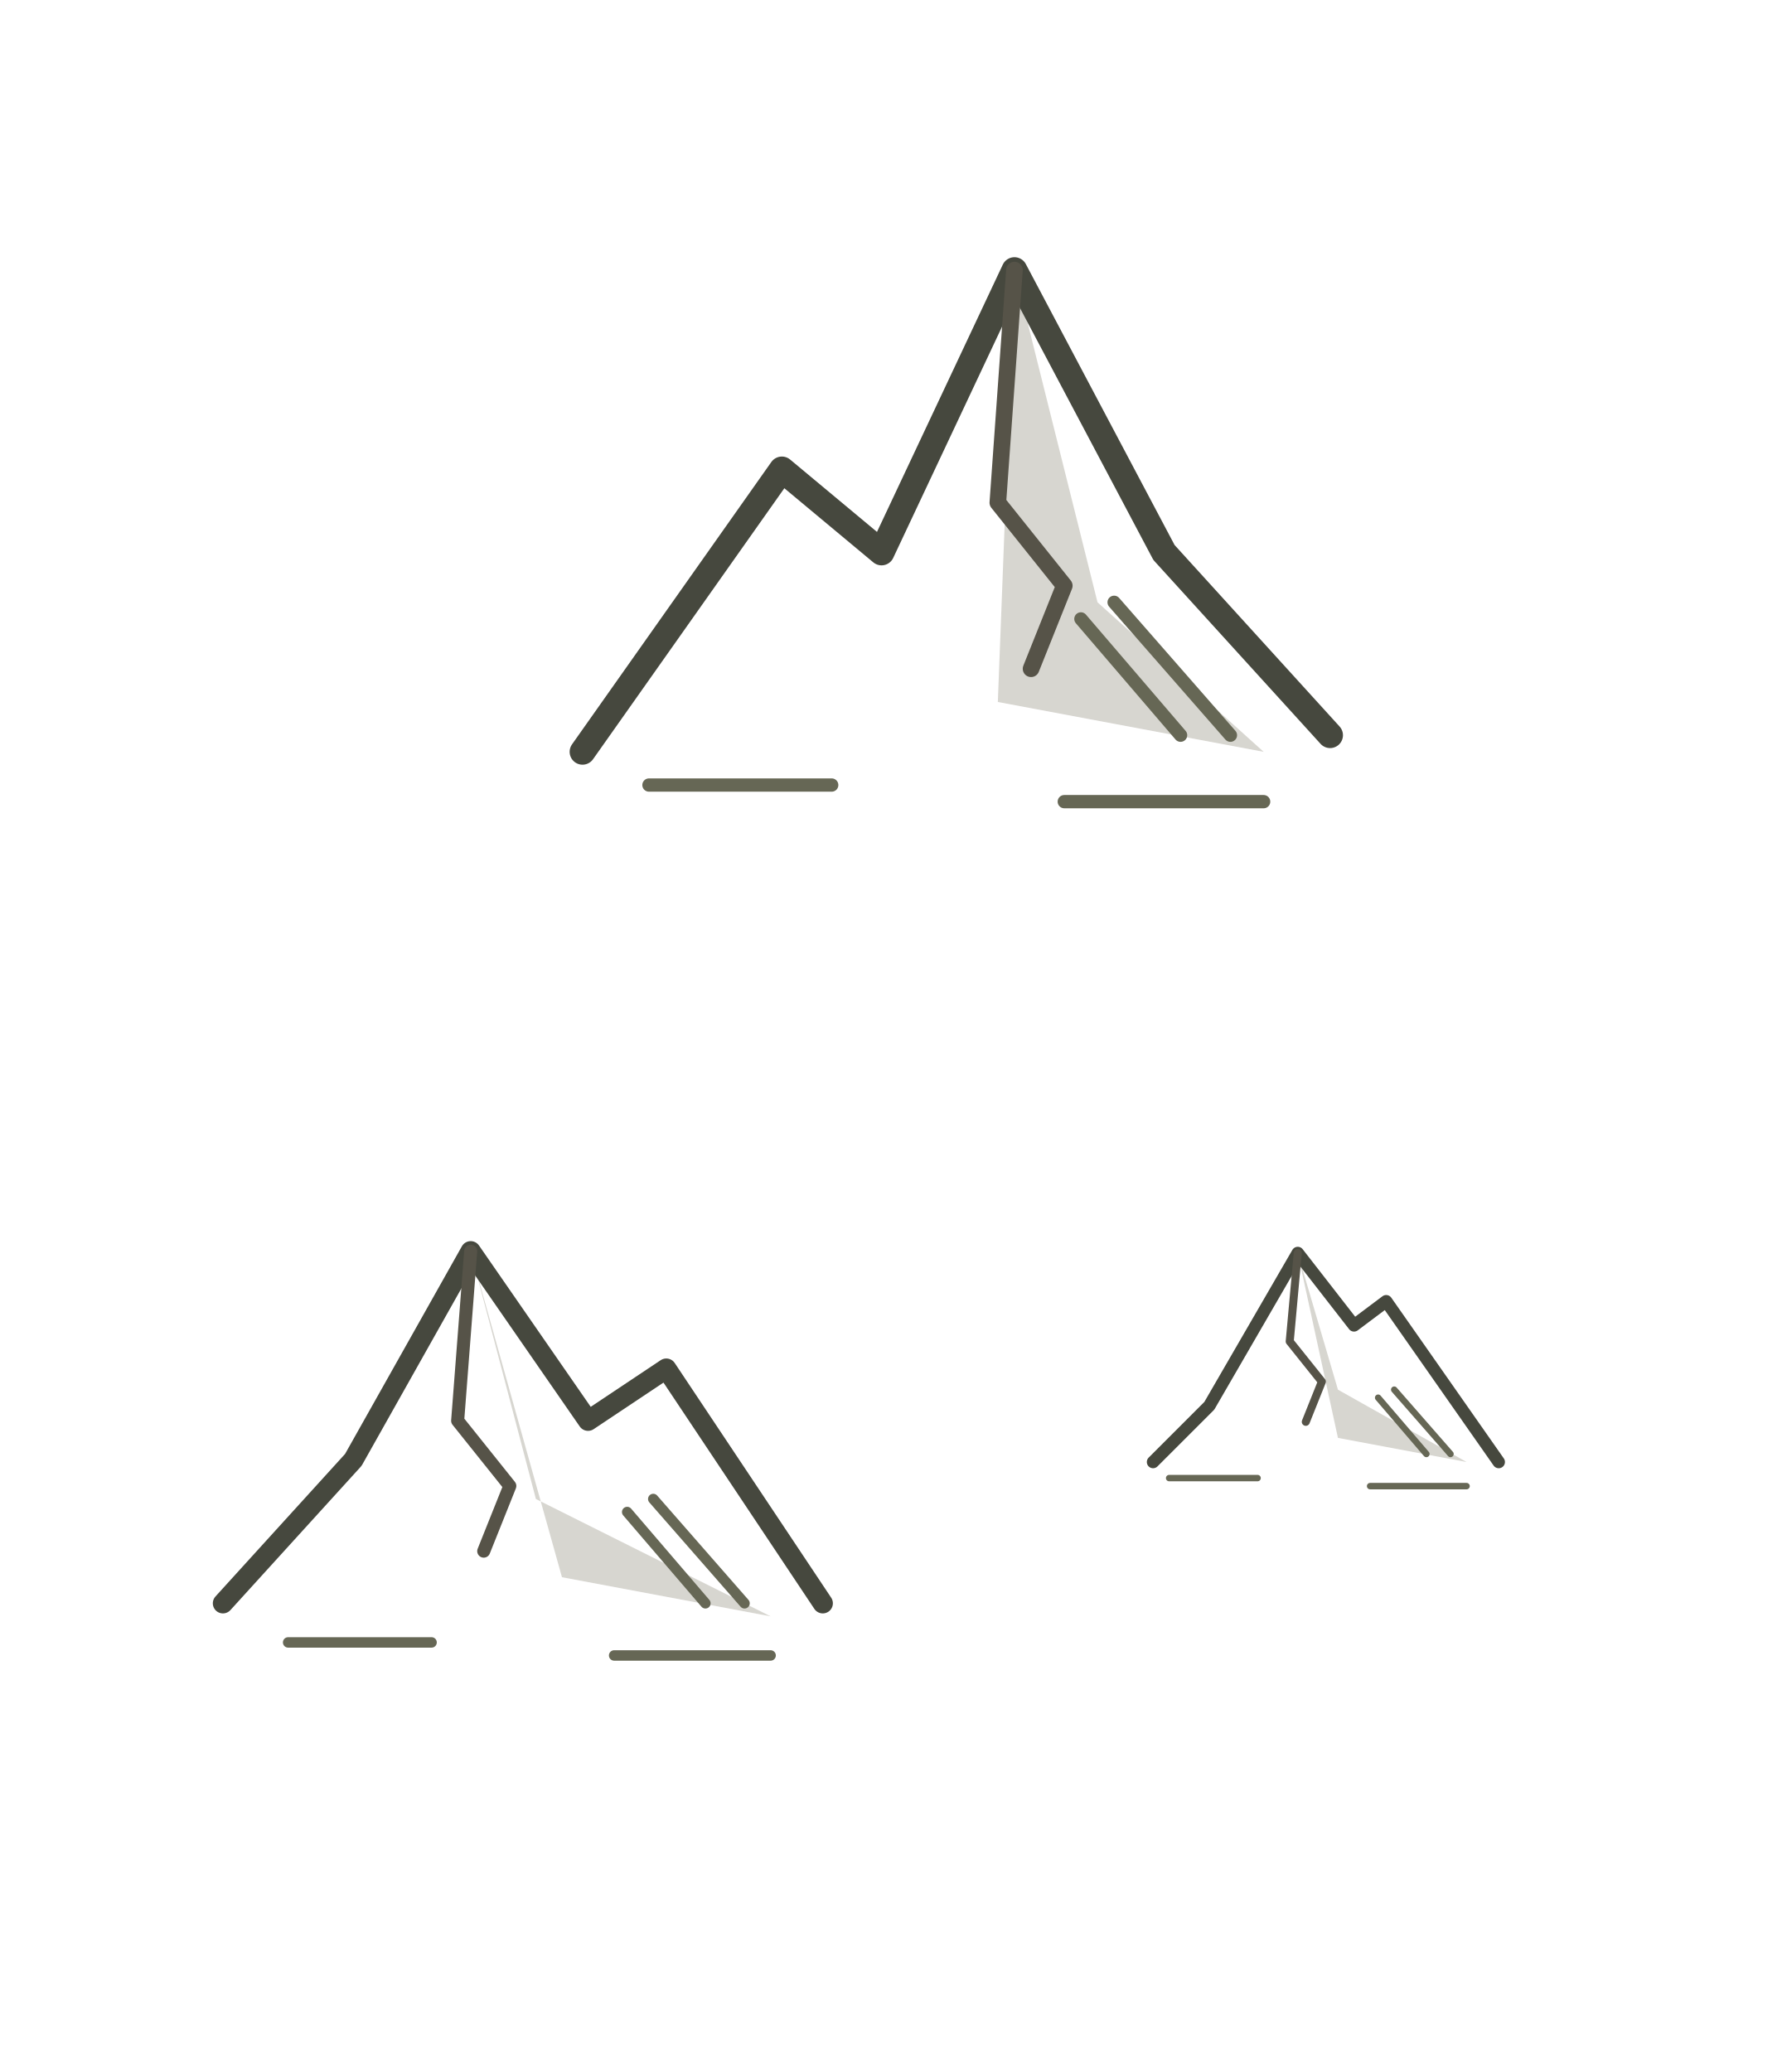
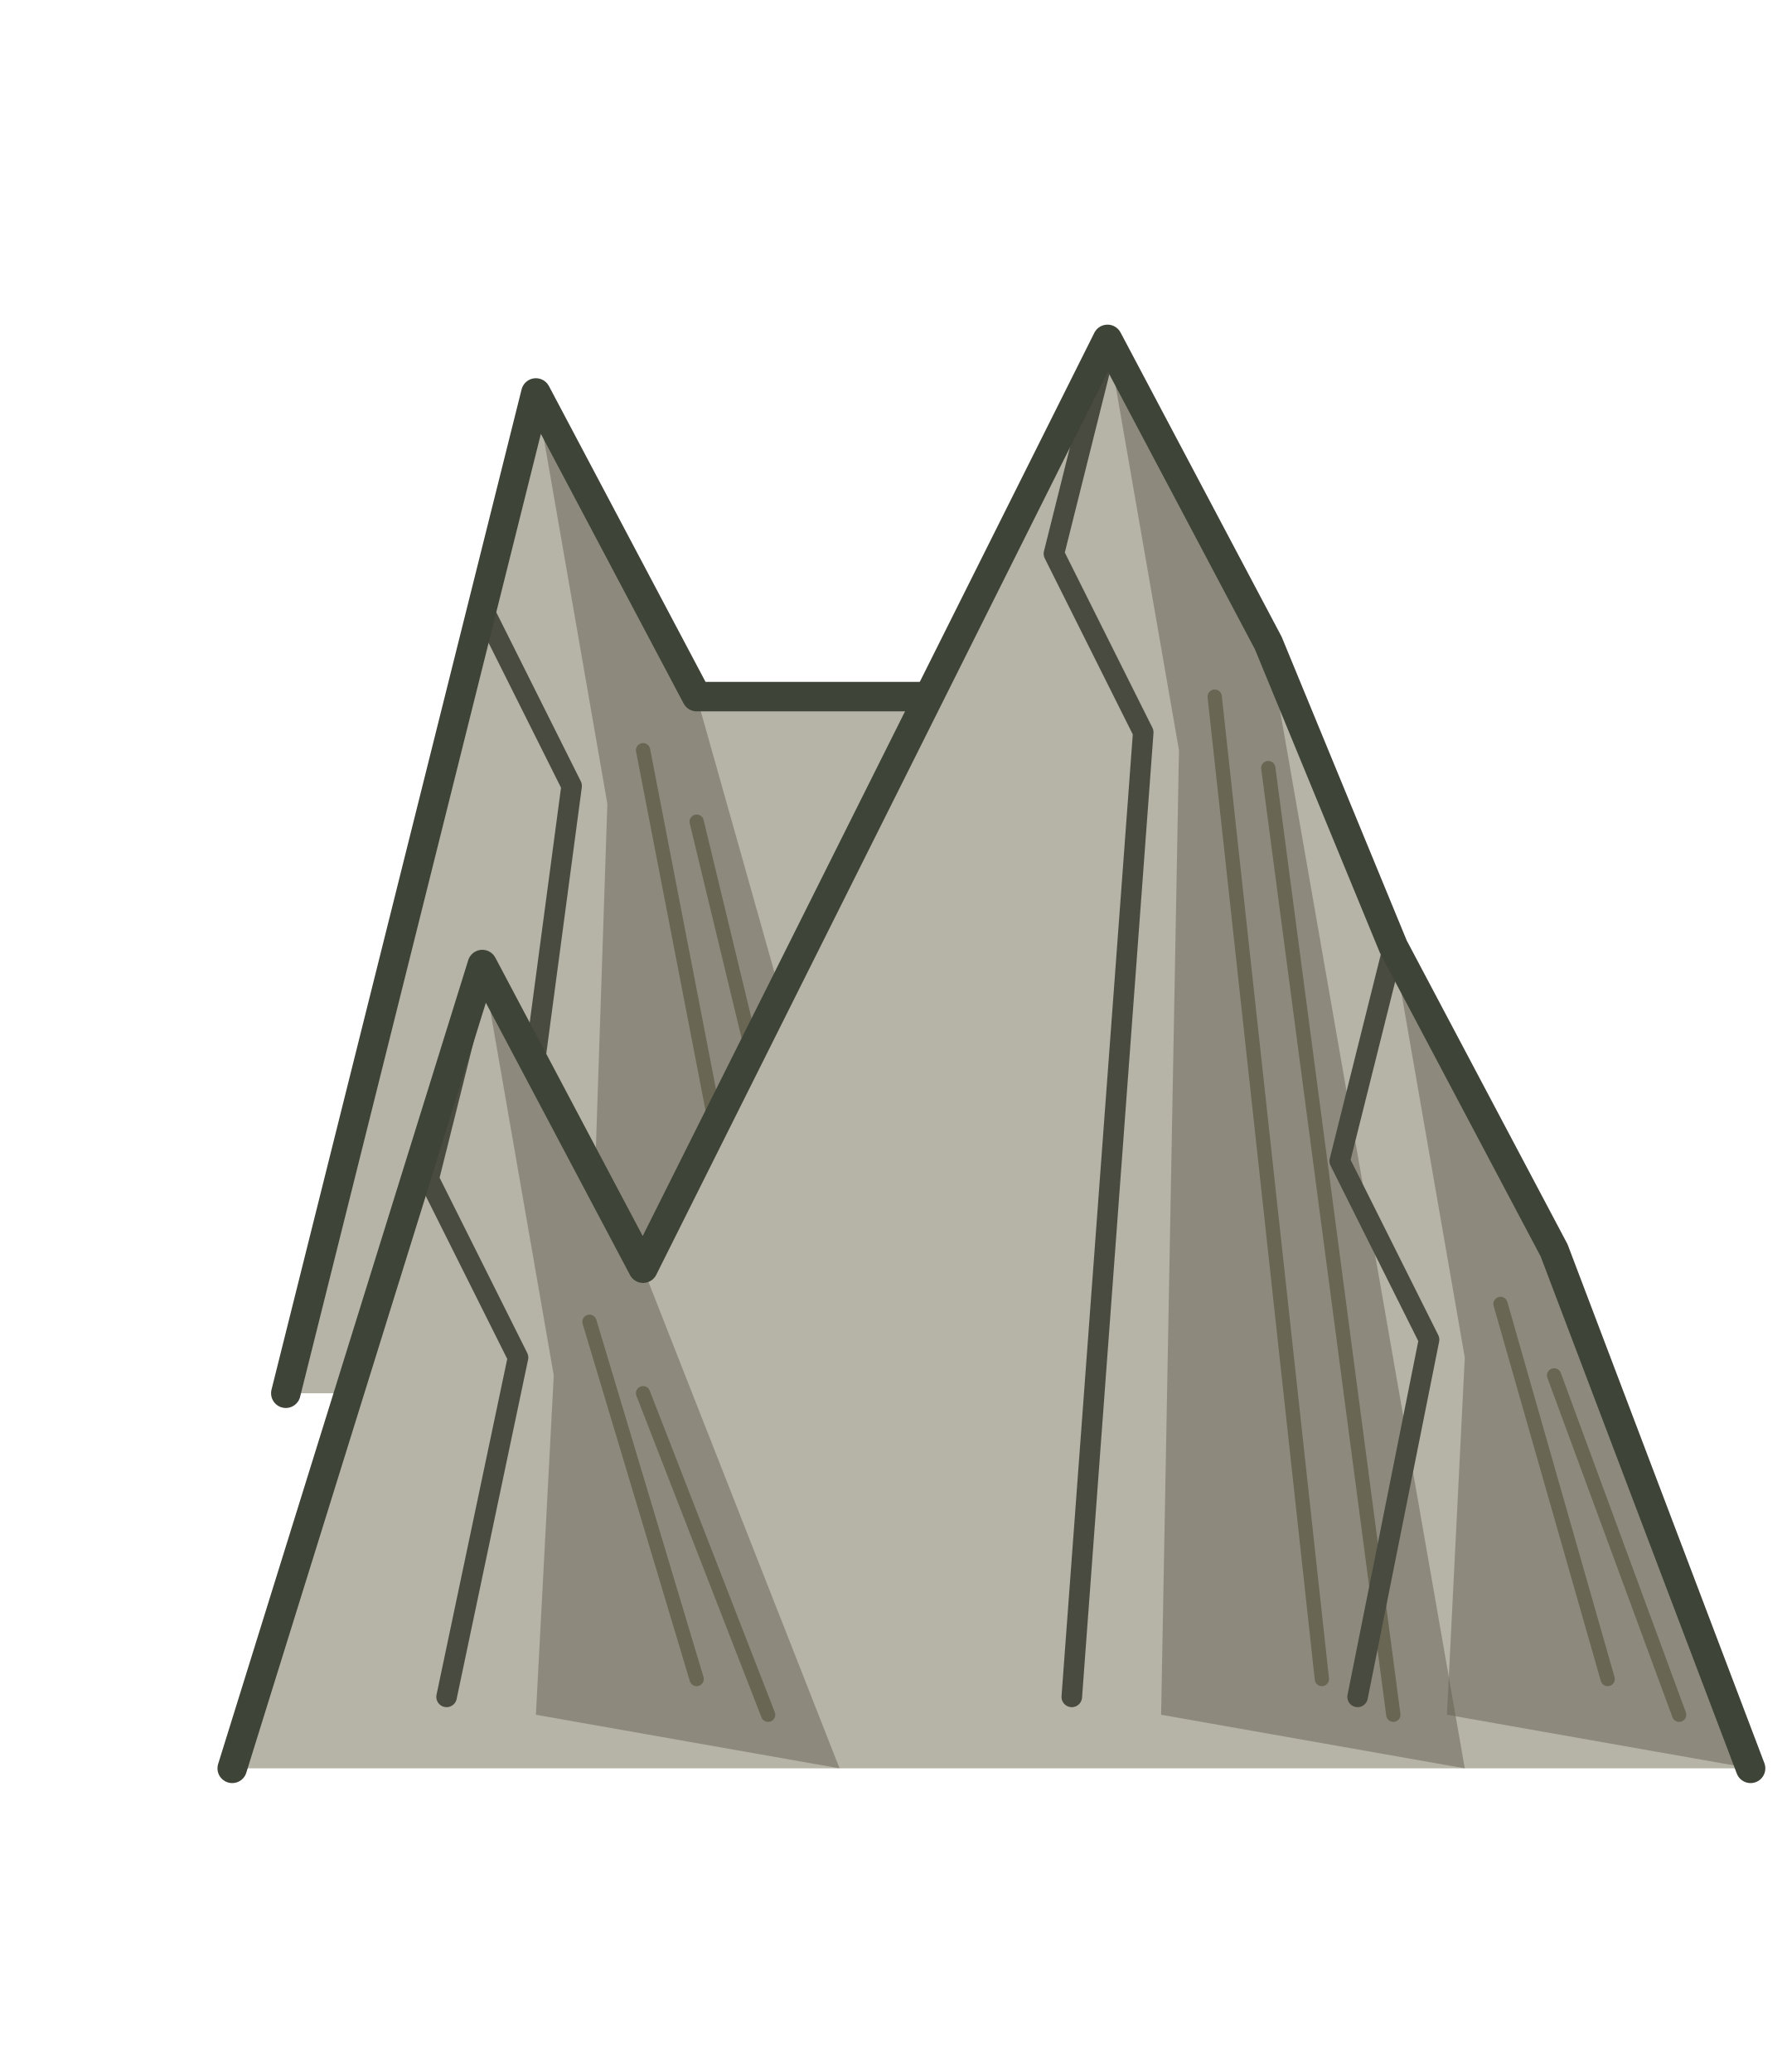
<svg xmlns="http://www.w3.org/2000/svg" viewBox="0 0 100 116">
-   <g transform="translate(54 30) scale(0.93)">
-     <path d="M3 -16L8 4L18 13L2 10Z" fill="#797461" stroke="none" stroke-width="0" opacity="0.3" stroke-linecap="round" stroke-linejoin="round" />
-     <path d="M-23 13L-11 -4L-5 1L3 -16L12 1L22 12" fill="none" stroke="#46483E" stroke-width="1.55" opacity="1" stroke-linecap="round" stroke-linejoin="round" />
-     <path d="M3 -16L2 -2L6 3L4 8" fill="none" stroke="#565348" stroke-width="1" opacity="1" stroke-linecap="round" stroke-linejoin="round" />
-     <path d="M7 5L13 12M9 4L16 12M-19 15L-8 15M6 16L18 16" fill="none" stroke="#666755" stroke-width="0.8" opacity="1" stroke-linecap="round" stroke-linejoin="round" />
-   </g>
-   <g transform="translate(30 81) scale(0.73)">
-     <path d="M-5 -15L0 4L18 13L2 10Z" fill="#797461" stroke="none" stroke-width="0" opacity="0.3" stroke-linecap="round" stroke-linejoin="round" />
-     <path d="M-24 12L-14 1L-5 -15L4 -2L10 -6L22 12" fill="none" stroke="#46483E" stroke-width="1.55" opacity="1" stroke-linecap="round" stroke-linejoin="round" />
-     <path d="M-5 -15L-6 -2L-2 3L-4 8" fill="none" stroke="#565348" stroke-width="1" opacity="1" stroke-linecap="round" stroke-linejoin="round" />
-     <path d="M7 5L13 12M9 4L16 12M-19 15L-8 15M6 16L18 16" fill="none" stroke="#666755" stroke-width="0.8" opacity="1" stroke-linecap="round" stroke-linejoin="round" />
-   </g>
-   <g transform="translate(74 76) scale(0.45)">
-     <path d="M-3 -13L2 4L18 13L2 10Z" fill="#797461" stroke="none" stroke-width="0" opacity="0.3" stroke-linecap="round" stroke-linejoin="round" />
-     <path d="M-21 13L-14 6L-3 -13L4 -4L8 -7L22 13" fill="none" stroke="#46483E" stroke-width="1.55" opacity="1" stroke-linecap="round" stroke-linejoin="round" />
-     <path d="M-3 -13L-4 -2L0 3L-2 8" fill="none" stroke="#565348" stroke-width="1" opacity="1" stroke-linecap="round" stroke-linejoin="round" />
-     <path d="M7 5L13 12M9 4L16 12M-19 15L-8 15M6 16L18 16" fill="none" stroke="#666755" stroke-width="0.8" opacity="1" stroke-linecap="round" stroke-linejoin="round" />
-   </g>
+   <path d="M16 78L30 22L39 39L56 39L65 56L76 78Z" fill="#B6B3A7" stroke="none" stroke-width="0" opacity="1" stroke-linecap="round" stroke-linejoin="round" />
+   <path d="M30 22L39 39L50 78L33 75L34 45Z" fill="#615F50" stroke="none" stroke-width="0" opacity="0.48" stroke-linecap="round" stroke-linejoin="round" />
+   <path d="M30 22L27 34L32 44L28 74" fill="none" stroke="#4A4B40" stroke-width="1.15" opacity="1" stroke-linecap="round" stroke-linejoin="round" />
+   <path d="M36 42L42 73M39 46L46 75" fill="none" stroke="#696654" stroke-width="0.8" opacity="1" stroke-linecap="round" stroke-linejoin="round" />
+   <path d="M56 39L65 56L76 78L59 75L60 62Z" fill="#615F50" stroke="none" stroke-width="0" opacity="0.48" stroke-linecap="round" stroke-linejoin="round" />
+   <path d="M56 39L53 51L58 61L54 74" fill="none" stroke="#4A4B40" stroke-width="1.15" opacity="1" stroke-linecap="round" stroke-linejoin="round" />
+   <path d="M62 59L68 73M65 63L72 75" fill="none" stroke="#696654" stroke-width="0.8" opacity="1" stroke-linecap="round" stroke-linejoin="round" />
+   <path d="M16 78L30 22L39 39L56 39L65 56L76 78" fill="none" stroke="#3E4437" stroke-width="1.65" opacity="1" stroke-linecap="round" stroke-linejoin="round" />
+   <path d="M13 99L27 54L36 71L62 19L71 36L78 53L87 70L98 99Z" fill="#B6B3A7" stroke="none" stroke-width="0" opacity="1" stroke-linecap="round" stroke-linejoin="round" />
+   <path d="M27 54L36 71L47 99L30 96L31 77Z" fill="#615F50" stroke="none" stroke-width="0" opacity="0.48" stroke-linecap="round" stroke-linejoin="round" />
+   <path d="M27 54L24 66L29 76L25 95" fill="none" stroke="#4A4B40" stroke-width="1.15" opacity="1" stroke-linecap="round" stroke-linejoin="round" />
+   <path d="M33 74L39 94M36 78L43 96" fill="none" stroke="#696654" stroke-width="0.8" opacity="1" stroke-linecap="round" stroke-linejoin="round" />
+   <path d="M62 19L71 36L82 99L65 96L66 42Z" fill="#615F50" stroke="none" stroke-width="0" opacity="0.48" stroke-linecap="round" stroke-linejoin="round" />
+   <path d="M62 19L59 31L64 41L60 95" fill="none" stroke="#4A4B40" stroke-width="1.15" opacity="1" stroke-linecap="round" stroke-linejoin="round" />
+   <path d="M68 39L74 94M71 43L78 96" fill="none" stroke="#696654" stroke-width="0.8" opacity="1" stroke-linecap="round" stroke-linejoin="round" />
+   <path d="M78 53L87 70L98 99L81 96L82 76Z" fill="#615F50" stroke="none" stroke-width="0" opacity="0.48" stroke-linecap="round" stroke-linejoin="round" />
+   <path d="M78 53L75 65L80 75L76 95" fill="none" stroke="#4A4B40" stroke-width="1.15" opacity="1" stroke-linecap="round" stroke-linejoin="round" />
+   <path d="M84 73L90 94M87 77L94 96" fill="none" stroke="#696654" stroke-width="0.8" opacity="1" stroke-linecap="round" stroke-linejoin="round" />
+   <path d="M13 99L27 54L36 71L62 19L71 36L78 53L87 70L98 99" fill="none" stroke="#3E4437" stroke-width="1.65" opacity="1" stroke-linecap="round" stroke-linejoin="round" />
</svg>
